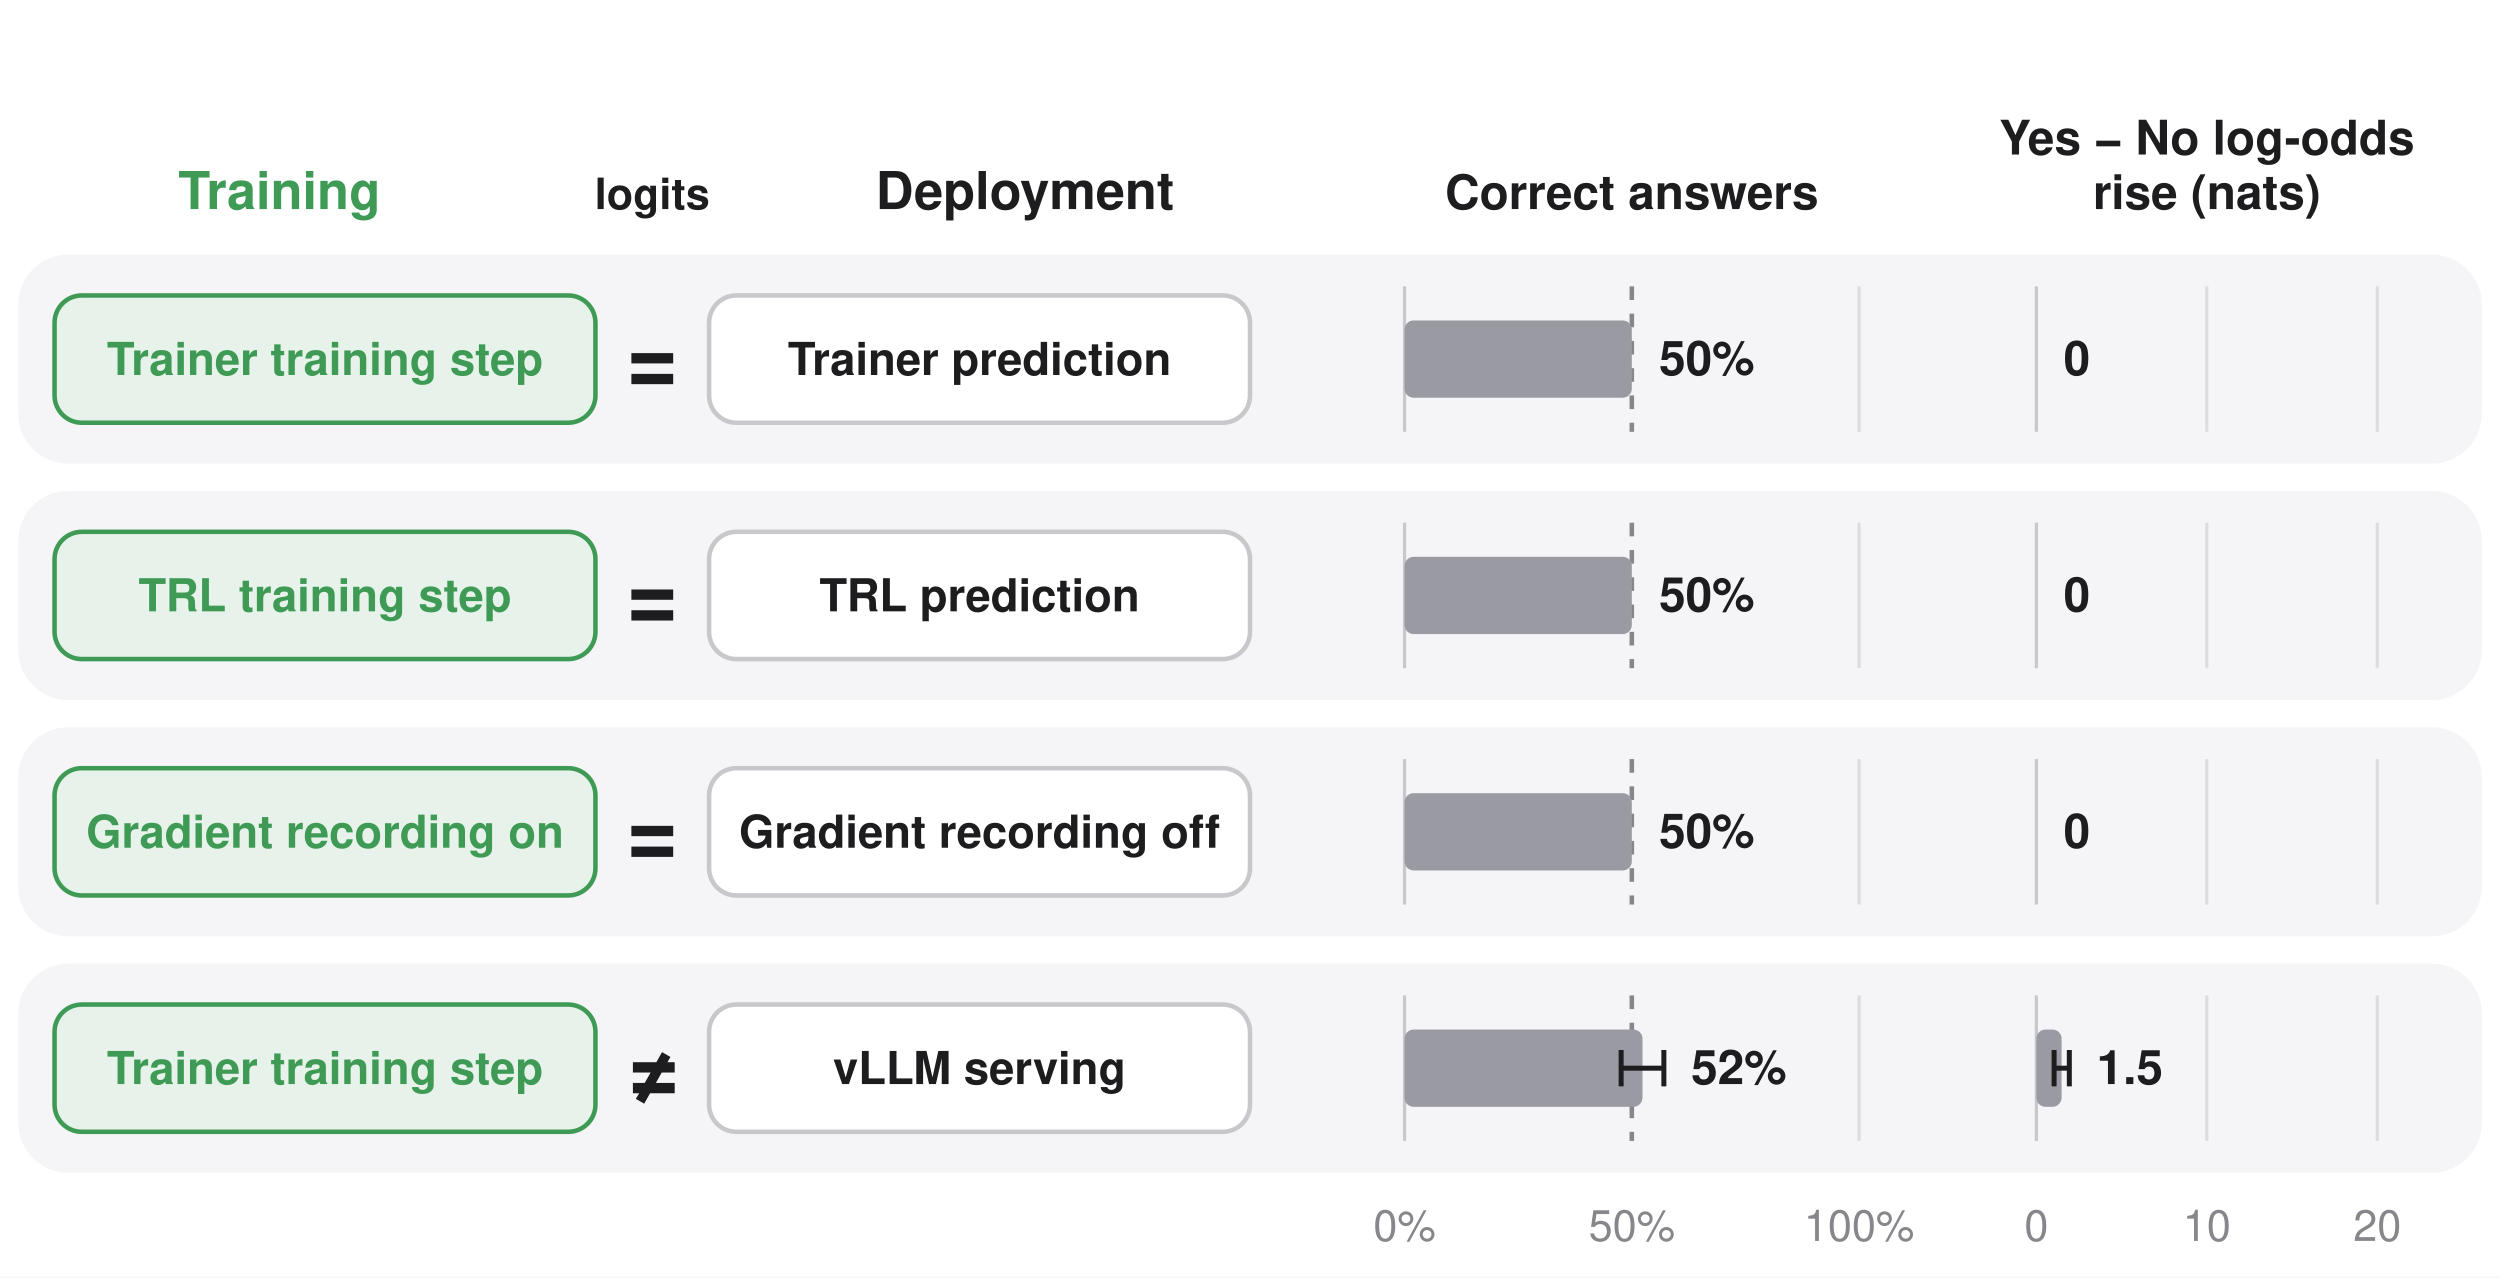
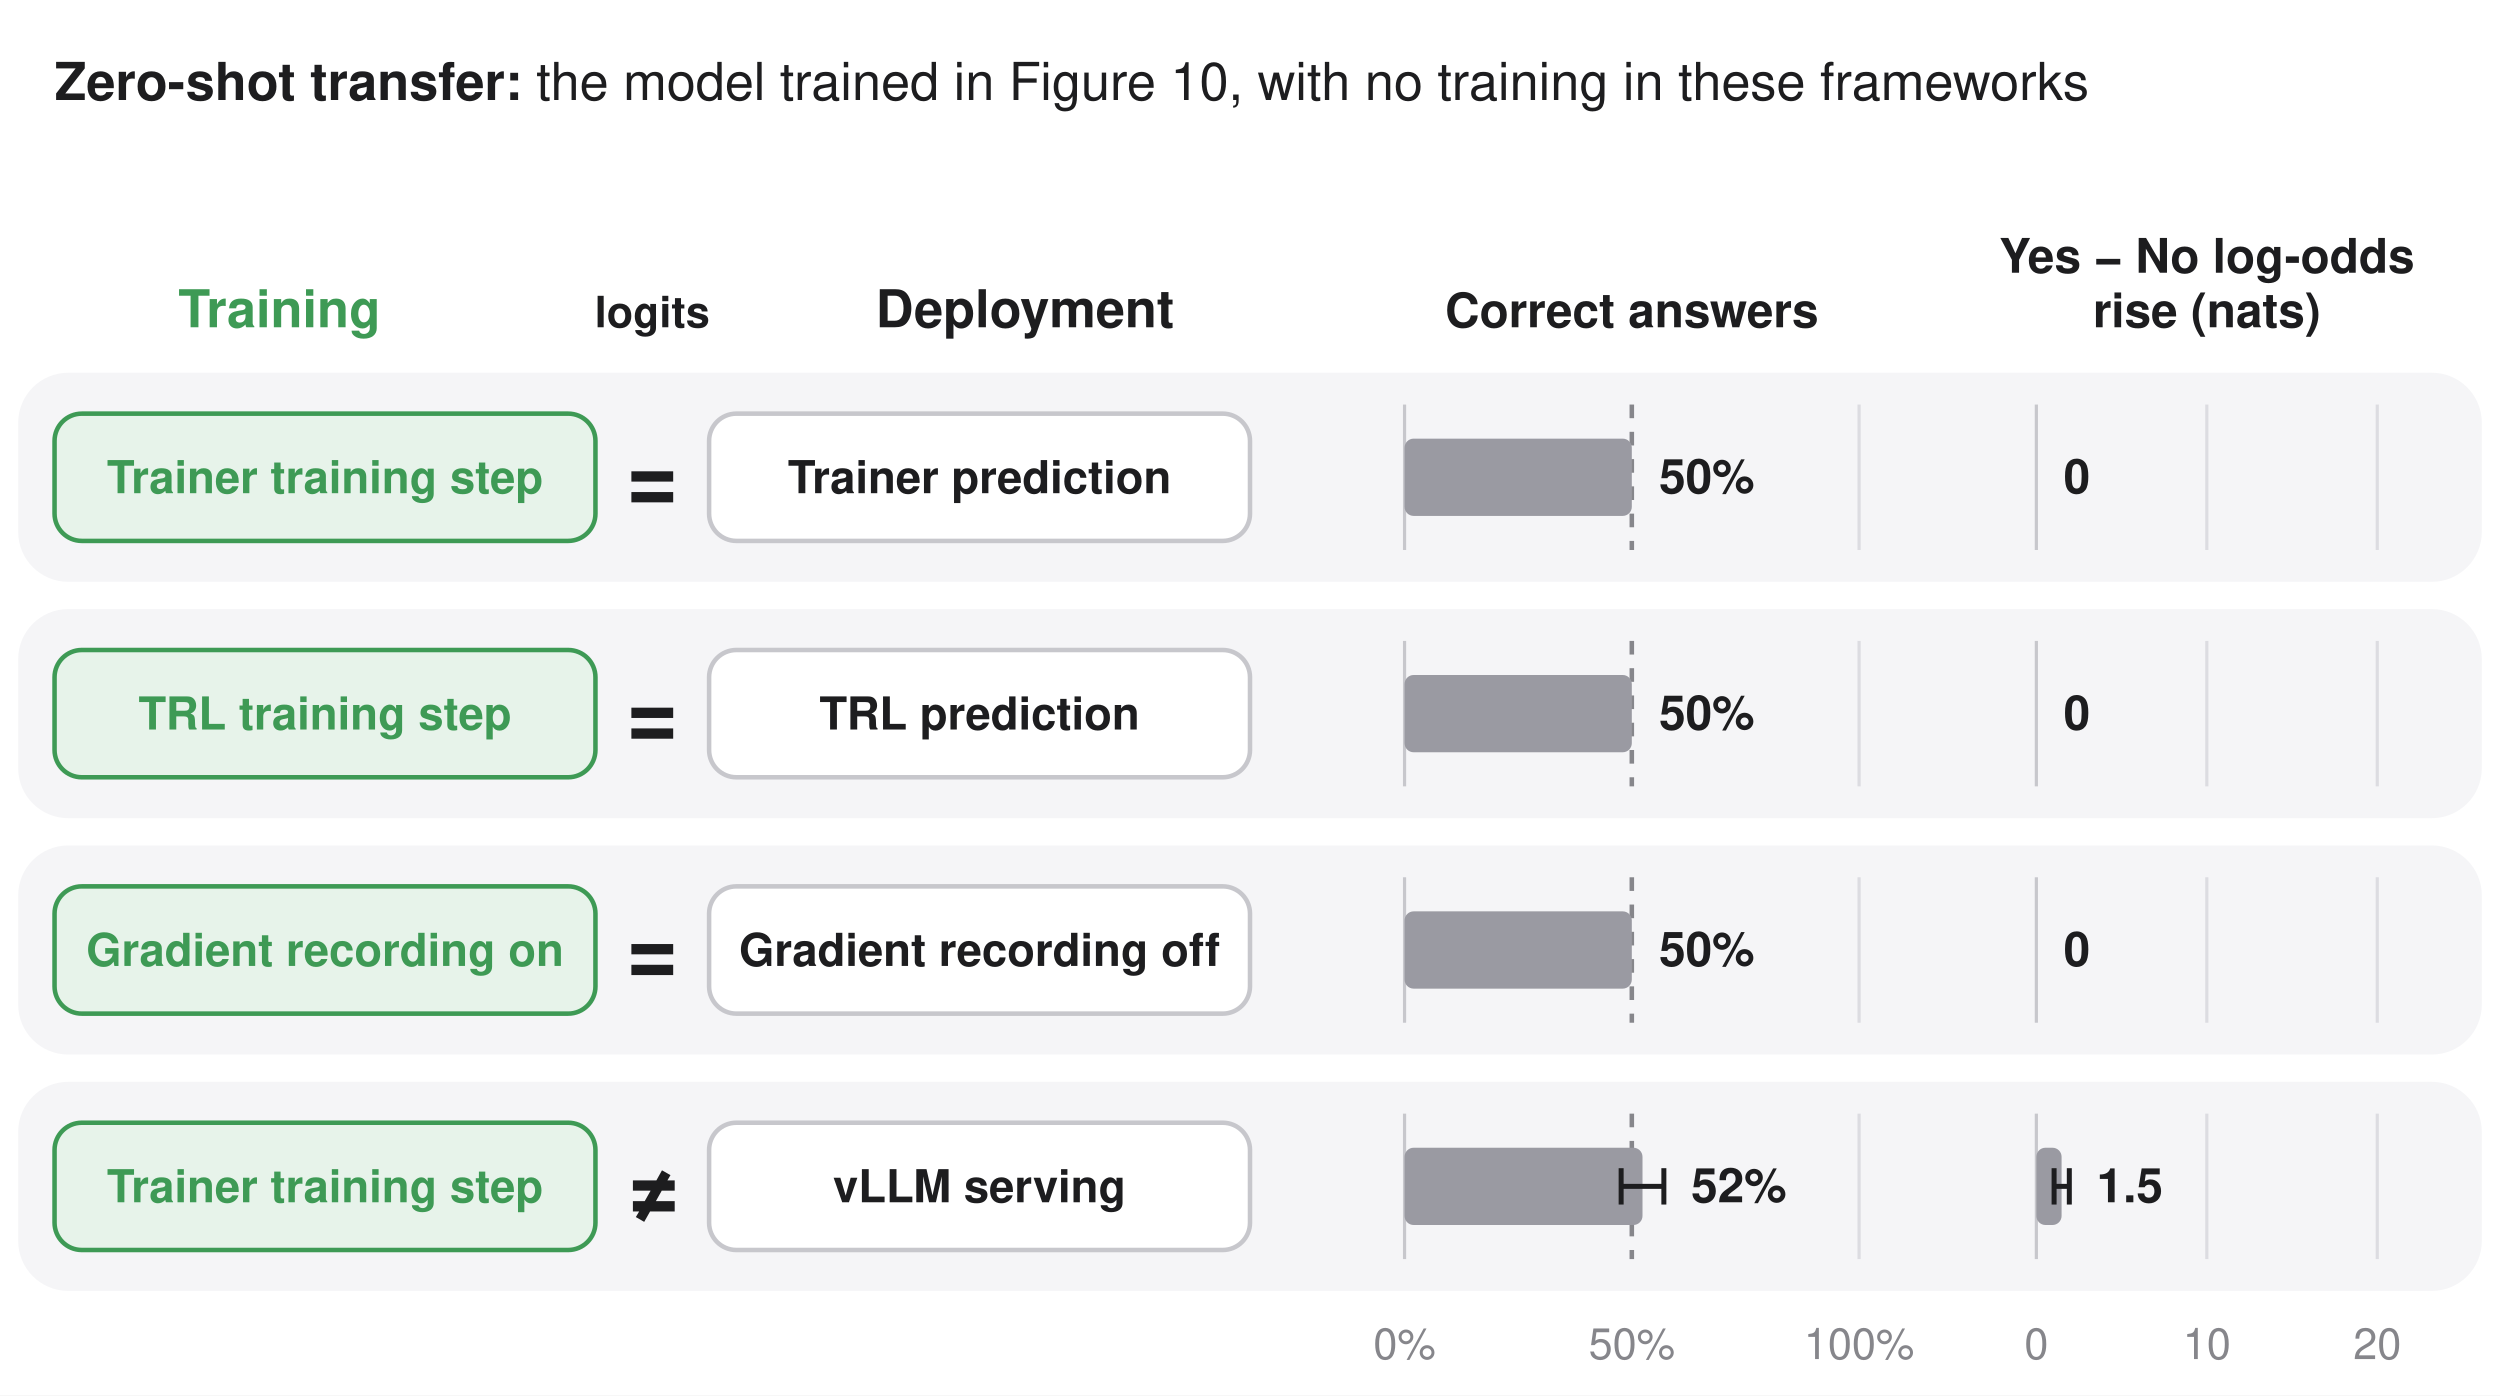
- <svg xmlns="http://www.w3.org/2000/svg" width="1100" height="562" viewBox="0 0 1100 562">
+ <svg xmlns="http://www.w3.org/2000/svg" width="1100" height="614" viewBox="0 0 1100 614">
  <defs>
    <filter id="shadow" x="-10%" y="-10%" width="120%" height="140%">
      <feGaussianBlur in="SourceAlpha" stdDeviation="7" />
      <feOffset dy="4" result="blur" />
      <feComponentTransfer>
        <feFuncA type="linear" slope="0.09" />
      </feComponentTransfer>
      <feMerge>
        <feMergeNode />
        <feMergeNode in="SourceGraphic" />
      </feMerge>
    </filter>
    <filter id="soft" x="-50%" y="-50%" width="200%" height="200%">
      <feGaussianBlur stdDeviation="6" />
    </filter>
  </defs>
  <rect width="100%" height="100%" fill="white" />
  <defs>
    <marker id="head-1D1D1F" viewBox="0 0 10 10" refX="8.5" refY="5" markerWidth="5.5" markerHeight="5.5" orient="auto">
      <path d="M0,0 L10,5 L0,10 z" fill="#1D1D1F" />
    </marker>
  </defs>
-   <text x="123.0" y="92.0" font-family="Helvetica Neue, Helvetica, Arial, sans-serif" font-size="23" font-weight="700" fill="#3E9A55" text-anchor="middle">Training</text>
-   <text x="451.0" y="92.0" font-family="Helvetica Neue, Helvetica, Arial, sans-serif" font-size="23" font-weight="700" fill="#1D1D1F" text-anchor="middle">Deployment</text>
-   <text x="287.0" y="92.0" font-family="Helvetica Neue, Helvetica, Arial, sans-serif" font-size="19" font-weight="700" fill="#1D1D1F" text-anchor="middle">logits</text>
-   <text x="718.0" y="92.0" font-family="Helvetica Neue, Helvetica, Arial, sans-serif" font-size="21" font-weight="700" fill="#1D1D1F" text-anchor="middle">Correct answers</text>
-   <text x="971.0" y="68.0" font-family="Helvetica Neue, Helvetica, Arial, sans-serif" font-size="21" font-weight="700" fill="#1D1D1F" text-anchor="middle">Yes − No log-odds</text>
-   <text x="971.0" y="92.0" font-family="Helvetica Neue, Helvetica, Arial, sans-serif" font-size="21" font-weight="700" fill="#1D1D1F" text-anchor="middle">rise (nats)</text>
-   <rect x="8" y="112" width="1084" height="92" rx="22" fill="#F5F5F7" />
-   <rect x="24.0" y="130.0" width="238.0" height="56.0" rx="12" fill="#E7F3EA" stroke="#3E9A55" stroke-width="2" />
-   <text x="143.0" y="165.0" font-family="Helvetica Neue, Helvetica, Arial, sans-serif" font-size="20" font-weight="700" fill="#3E9A55" text-anchor="middle">Trainer training step</text>
-   <rect x="312.0" y="130.0" width="238.0" height="56.0" rx="12" fill="white" stroke="#C7C7CC" stroke-width="2" />
-   <text x="431.0" y="165.0" font-family="Helvetica Neue, Helvetica, Arial, sans-serif" font-size="20" font-weight="700" fill="#1D1D1F" text-anchor="middle">Trainer prediction</text>
-   <text x="287.0" y="171.0" font-family="Helvetica Neue, Helvetica, Arial, sans-serif" font-size="38" font-weight="700" fill="#1D1D1F" text-anchor="middle">=</text>
-   <line x1="618.0" y1="126" x2="618.0" y2="190" stroke="#C7C7CC" stroke-width="1.4" />
-   <line x1="718.0" y1="126" x2="718.0" y2="190" stroke="#86868B" stroke-width="2" stroke-dasharray="6 6" />
-   <line x1="818.0" y1="126" x2="818.0" y2="190" stroke="#DCDCE1" stroke-width="1.4" />
-   <rect x="618" y="141.0" width="100.0" height="34" rx="4" fill="#9A9AA2" />
-   <text x="730.0" y="165.0" font-family="Helvetica Neue, Helvetica, Arial, sans-serif" font-size="21" font-weight="700" fill="#1D1D1F" text-anchor="start">50%</text>
-   <line x1="896.0" y1="126" x2="896.0" y2="190" stroke="#C7C7CC" stroke-width="1.4" />
-   <line x1="971.0" y1="126" x2="971.0" y2="190" stroke="#DCDCE1" stroke-width="1.4" />
-   <line x1="1046.0" y1="126" x2="1046.0" y2="190" stroke="#DCDCE1" stroke-width="1.4" />
-   <text x="908.0" y="165.0" font-family="Helvetica Neue, Helvetica, Arial, sans-serif" font-size="21" font-weight="700" fill="#1D1D1F" text-anchor="start">0</text>
-   <rect x="8" y="216" width="1084" height="92" rx="22" fill="#F5F5F7" />
-   <rect x="24.0" y="234.0" width="238.0" height="56.0" rx="12" fill="#E7F3EA" stroke="#3E9A55" stroke-width="2" />
-   <text x="143.0" y="269.0" font-family="Helvetica Neue, Helvetica, Arial, sans-serif" font-size="20" font-weight="700" fill="#3E9A55" text-anchor="middle">TRL training step</text>
-   <rect x="312.0" y="234.0" width="238.0" height="56.0" rx="12" fill="white" stroke="#C7C7CC" stroke-width="2" />
-   <text x="431.0" y="269.0" font-family="Helvetica Neue, Helvetica, Arial, sans-serif" font-size="20" font-weight="700" fill="#1D1D1F" text-anchor="middle">TRL prediction</text>
-   <text x="287.0" y="275.0" font-family="Helvetica Neue, Helvetica, Arial, sans-serif" font-size="38" font-weight="700" fill="#1D1D1F" text-anchor="middle">=</text>
-   <line x1="618.0" y1="230" x2="618.0" y2="294" stroke="#C7C7CC" stroke-width="1.4" />
-   <line x1="718.0" y1="230" x2="718.0" y2="294" stroke="#86868B" stroke-width="2" stroke-dasharray="6 6" />
-   <line x1="818.0" y1="230" x2="818.0" y2="294" stroke="#DCDCE1" stroke-width="1.4" />
-   <rect x="618" y="245.0" width="100.0" height="34" rx="4" fill="#9A9AA2" />
-   <text x="730.0" y="269.0" font-family="Helvetica Neue, Helvetica, Arial, sans-serif" font-size="21" font-weight="700" fill="#1D1D1F" text-anchor="start">50%</text>
-   <line x1="896.0" y1="230" x2="896.0" y2="294" stroke="#C7C7CC" stroke-width="1.4" />
-   <line x1="971.0" y1="230" x2="971.0" y2="294" stroke="#DCDCE1" stroke-width="1.4" />
-   <line x1="1046.0" y1="230" x2="1046.0" y2="294" stroke="#DCDCE1" stroke-width="1.4" />
-   <text x="908.0" y="269.0" font-family="Helvetica Neue, Helvetica, Arial, sans-serif" font-size="21" font-weight="700" fill="#1D1D1F" text-anchor="start">0</text>
-   <rect x="8" y="320" width="1084" height="92" rx="22" fill="#F5F5F7" />
-   <rect x="24.0" y="338.0" width="238.0" height="56.0" rx="12" fill="#E7F3EA" stroke="#3E9A55" stroke-width="2" />
-   <text x="143.0" y="373.0" font-family="Helvetica Neue, Helvetica, Arial, sans-serif" font-size="20" font-weight="700" fill="#3E9A55" text-anchor="middle">Gradient recording on</text>
-   <rect x="312.0" y="338.0" width="238.0" height="56.0" rx="12" fill="white" stroke="#C7C7CC" stroke-width="2" />
-   <text x="431.0" y="373.0" font-family="Helvetica Neue, Helvetica, Arial, sans-serif" font-size="20" font-weight="700" fill="#1D1D1F" text-anchor="middle">Gradient recording off</text>
-   <text x="287.0" y="379.0" font-family="Helvetica Neue, Helvetica, Arial, sans-serif" font-size="38" font-weight="700" fill="#1D1D1F" text-anchor="middle">=</text>
-   <line x1="618.0" y1="334" x2="618.0" y2="398" stroke="#C7C7CC" stroke-width="1.4" />
-   <line x1="718.0" y1="334" x2="718.0" y2="398" stroke="#86868B" stroke-width="2" stroke-dasharray="6 6" />
-   <line x1="818.0" y1="334" x2="818.0" y2="398" stroke="#DCDCE1" stroke-width="1.4" />
-   <rect x="618" y="349.0" width="100.0" height="34" rx="4" fill="#9A9AA2" />
-   <text x="730.0" y="373.0" font-family="Helvetica Neue, Helvetica, Arial, sans-serif" font-size="21" font-weight="700" fill="#1D1D1F" text-anchor="start">50%</text>
-   <line x1="896.0" y1="334" x2="896.0" y2="398" stroke="#C7C7CC" stroke-width="1.4" />
-   <line x1="971.0" y1="334" x2="971.0" y2="398" stroke="#DCDCE1" stroke-width="1.4" />
-   <line x1="1046.0" y1="334" x2="1046.0" y2="398" stroke="#DCDCE1" stroke-width="1.4" />
-   <text x="908.0" y="373.0" font-family="Helvetica Neue, Helvetica, Arial, sans-serif" font-size="21" font-weight="700" fill="#1D1D1F" text-anchor="start">0</text>
-   <rect x="8" y="424" width="1084" height="92" rx="22" fill="#F5F5F7" />
-   <rect x="24.0" y="442.0" width="238.0" height="56.0" rx="12" fill="#E7F3EA" stroke="#3E9A55" stroke-width="2" />
-   <text x="143.0" y="477.0" font-family="Helvetica Neue, Helvetica, Arial, sans-serif" font-size="20" font-weight="700" fill="#3E9A55" text-anchor="middle">Trainer training step</text>
-   <rect x="312.0" y="442.0" width="238.0" height="56.0" rx="12" fill="white" stroke="#C7C7CC" stroke-width="2" />
-   <text x="431.0" y="477.0" font-family="Helvetica Neue, Helvetica, Arial, sans-serif" font-size="20" font-weight="700" fill="#1D1D1F" text-anchor="middle">vLLM serving</text>
-   <text x="287.0" y="483.0" font-family="Helvetica Neue, Helvetica, Arial, sans-serif" font-size="38" font-weight="700" fill="#1D1D1F" text-anchor="middle">≠</text>
-   <line x1="618.0" y1="438" x2="618.0" y2="502" stroke="#C7C7CC" stroke-width="1.4" />
-   <line x1="718.0" y1="438" x2="718.0" y2="502" stroke="#86868B" stroke-width="2" stroke-dasharray="6 6" />
-   <line x1="818.0" y1="438" x2="818.0" y2="502" stroke="#DCDCE1" stroke-width="1.4" />
-   <rect x="618" y="453.0" width="104.7" height="34" rx="4" fill="#9A9AA2" />
-   <path d="M713.3 470.0H732.1M713.3 462.0V478.0M732.1 462.0V478.0" stroke="#1D1D1F" stroke-width="2.2" fill="none" />
-   <text x="744.1" y="477.0" font-family="Helvetica Neue, Helvetica, Arial, sans-serif" font-size="21" font-weight="700" fill="#1D1D1F" text-anchor="start">52%</text>
-   <line x1="896.0" y1="438" x2="896.0" y2="502" stroke="#C7C7CC" stroke-width="1.4" />
-   <line x1="971.0" y1="438" x2="971.0" y2="502" stroke="#DCDCE1" stroke-width="1.4" />
-   <line x1="1046.0" y1="438" x2="1046.0" y2="502" stroke="#DCDCE1" stroke-width="1.4" />
-   <rect x="896" y="453.0" width="11.1" height="34" rx="4" fill="#9A9AA2" />
-   <path d="M903.8 470.0H910.5M903.8 462.0V478.0M910.5 462.0V478.0" stroke="#1D1D1F" stroke-width="2.2" fill="none" />
-   <text x="922.5" y="477.0" font-family="Helvetica Neue, Helvetica, Arial, sans-serif" font-size="21" font-weight="700" fill="#1D1D1F" text-anchor="start">1.5</text>
-   <text x="618.0" y="546.0" font-family="Helvetica Neue, Helvetica, Arial, sans-serif" font-size="19" font-weight="400" fill="#86868B" text-anchor="middle">0%</text>
-   <text x="718.0" y="546.0" font-family="Helvetica Neue, Helvetica, Arial, sans-serif" font-size="19" font-weight="400" fill="#86868B" text-anchor="middle">50%</text>
-   <text x="818.0" y="546.0" font-family="Helvetica Neue, Helvetica, Arial, sans-serif" font-size="19" font-weight="400" fill="#86868B" text-anchor="middle">100%</text>
-   <text x="896.0" y="546.0" font-family="Helvetica Neue, Helvetica, Arial, sans-serif" font-size="19" font-weight="400" fill="#86868B" text-anchor="middle">0</text>
-   <text x="971.0" y="546.0" font-family="Helvetica Neue, Helvetica, Arial, sans-serif" font-size="19" font-weight="400" fill="#86868B" text-anchor="middle">10</text>
-   <text x="1046.0" y="546.0" font-family="Helvetica Neue, Helvetica, Arial, sans-serif" font-size="19" font-weight="400" fill="#86868B" text-anchor="middle">20</text>
+   <text x="24" y="44" font-family="Helvetica Neue, Helvetica, Arial, sans-serif" font-size="23" fill="#1D1D1F">
+     <tspan font-weight="700">Zero-shot transfer:</tspan> the model trained in Figure 10, with no training in these frameworks</text>
+   <text x="123.0" y="144.0" font-family="Helvetica Neue, Helvetica, Arial, sans-serif" font-size="23" font-weight="700" fill="#3E9A55" text-anchor="middle">Training</text>
+   <text x="451.0" y="144.0" font-family="Helvetica Neue, Helvetica, Arial, sans-serif" font-size="23" font-weight="700" fill="#1D1D1F" text-anchor="middle">Deployment</text>
+   <text x="287.0" y="144.0" font-family="Helvetica Neue, Helvetica, Arial, sans-serif" font-size="19" font-weight="700" fill="#1D1D1F" text-anchor="middle">logits</text>
+   <text x="718.0" y="144.0" font-family="Helvetica Neue, Helvetica, Arial, sans-serif" font-size="21" font-weight="700" fill="#1D1D1F" text-anchor="middle">Correct answers</text>
+   <text x="971.0" y="120.0" font-family="Helvetica Neue, Helvetica, Arial, sans-serif" font-size="21" font-weight="700" fill="#1D1D1F" text-anchor="middle">Yes − No log-odds</text>
+   <text x="971.0" y="144.0" font-family="Helvetica Neue, Helvetica, Arial, sans-serif" font-size="21" font-weight="700" fill="#1D1D1F" text-anchor="middle">rise (nats)</text>
+   <rect x="8" y="164" width="1084" height="92" rx="22" fill="#F5F5F7" />
+   <rect x="24.0" y="182.0" width="238.0" height="56.0" rx="12" fill="#E7F3EA" stroke="#3E9A55" stroke-width="2" />
+   <text x="143.0" y="217.0" font-family="Helvetica Neue, Helvetica, Arial, sans-serif" font-size="20" font-weight="700" fill="#3E9A55" text-anchor="middle">Trainer training step</text>
+   <rect x="312.0" y="182.0" width="238.0" height="56.0" rx="12" fill="white" stroke="#C7C7CC" stroke-width="2" />
+   <text x="431.0" y="217.0" font-family="Helvetica Neue, Helvetica, Arial, sans-serif" font-size="20" font-weight="700" fill="#1D1D1F" text-anchor="middle">Trainer prediction</text>
+   <text x="287.0" y="223.0" font-family="Helvetica Neue, Helvetica, Arial, sans-serif" font-size="38" font-weight="700" fill="#1D1D1F" text-anchor="middle">=</text>
+   <line x1="618.0" y1="178" x2="618.0" y2="242" stroke="#C7C7CC" stroke-width="1.4" />
+   <line x1="718.0" y1="178" x2="718.0" y2="242" stroke="#86868B" stroke-width="2" stroke-dasharray="6 6" />
+   <line x1="818.0" y1="178" x2="818.0" y2="242" stroke="#DCDCE1" stroke-width="1.4" />
+   <rect x="618" y="193.0" width="100.0" height="34" rx="4" fill="#9A9AA2" />
+   <text x="730.0" y="217.0" font-family="Helvetica Neue, Helvetica, Arial, sans-serif" font-size="21" font-weight="700" fill="#1D1D1F" text-anchor="start">50%</text>
+   <line x1="896.0" y1="178" x2="896.0" y2="242" stroke="#C7C7CC" stroke-width="1.4" />
+   <line x1="971.0" y1="178" x2="971.0" y2="242" stroke="#DCDCE1" stroke-width="1.4" />
+   <line x1="1046.0" y1="178" x2="1046.0" y2="242" stroke="#DCDCE1" stroke-width="1.4" />
+   <text x="908.0" y="217.0" font-family="Helvetica Neue, Helvetica, Arial, sans-serif" font-size="21" font-weight="700" fill="#1D1D1F" text-anchor="start">0</text>
+   <rect x="8" y="268" width="1084" height="92" rx="22" fill="#F5F5F7" />
+   <rect x="24.0" y="286.0" width="238.0" height="56.0" rx="12" fill="#E7F3EA" stroke="#3E9A55" stroke-width="2" />
+   <text x="143.0" y="321.0" font-family="Helvetica Neue, Helvetica, Arial, sans-serif" font-size="20" font-weight="700" fill="#3E9A55" text-anchor="middle">TRL training step</text>
+   <rect x="312.0" y="286.0" width="238.0" height="56.0" rx="12" fill="white" stroke="#C7C7CC" stroke-width="2" />
+   <text x="431.0" y="321.0" font-family="Helvetica Neue, Helvetica, Arial, sans-serif" font-size="20" font-weight="700" fill="#1D1D1F" text-anchor="middle">TRL prediction</text>
+   <text x="287.0" y="327.0" font-family="Helvetica Neue, Helvetica, Arial, sans-serif" font-size="38" font-weight="700" fill="#1D1D1F" text-anchor="middle">=</text>
+   <line x1="618.0" y1="282" x2="618.0" y2="346" stroke="#C7C7CC" stroke-width="1.4" />
+   <line x1="718.0" y1="282" x2="718.0" y2="346" stroke="#86868B" stroke-width="2" stroke-dasharray="6 6" />
+   <line x1="818.0" y1="282" x2="818.0" y2="346" stroke="#DCDCE1" stroke-width="1.4" />
+   <rect x="618" y="297.0" width="100.0" height="34" rx="4" fill="#9A9AA2" />
+   <text x="730.0" y="321.0" font-family="Helvetica Neue, Helvetica, Arial, sans-serif" font-size="21" font-weight="700" fill="#1D1D1F" text-anchor="start">50%</text>
+   <line x1="896.0" y1="282" x2="896.0" y2="346" stroke="#C7C7CC" stroke-width="1.4" />
+   <line x1="971.0" y1="282" x2="971.0" y2="346" stroke="#DCDCE1" stroke-width="1.4" />
+   <line x1="1046.0" y1="282" x2="1046.0" y2="346" stroke="#DCDCE1" stroke-width="1.4" />
+   <text x="908.0" y="321.0" font-family="Helvetica Neue, Helvetica, Arial, sans-serif" font-size="21" font-weight="700" fill="#1D1D1F" text-anchor="start">0</text>
+   <rect x="8" y="372" width="1084" height="92" rx="22" fill="#F5F5F7" />
+   <rect x="24.0" y="390.0" width="238.0" height="56.0" rx="12" fill="#E7F3EA" stroke="#3E9A55" stroke-width="2" />
+   <text x="143.0" y="425.0" font-family="Helvetica Neue, Helvetica, Arial, sans-serif" font-size="20" font-weight="700" fill="#3E9A55" text-anchor="middle">Gradient recording on</text>
+   <rect x="312.0" y="390.0" width="238.0" height="56.0" rx="12" fill="white" stroke="#C7C7CC" stroke-width="2" />
+   <text x="431.0" y="425.0" font-family="Helvetica Neue, Helvetica, Arial, sans-serif" font-size="20" font-weight="700" fill="#1D1D1F" text-anchor="middle">Gradient recording off</text>
+   <text x="287.0" y="431.0" font-family="Helvetica Neue, Helvetica, Arial, sans-serif" font-size="38" font-weight="700" fill="#1D1D1F" text-anchor="middle">=</text>
+   <line x1="618.0" y1="386" x2="618.0" y2="450" stroke="#C7C7CC" stroke-width="1.4" />
+   <line x1="718.0" y1="386" x2="718.0" y2="450" stroke="#86868B" stroke-width="2" stroke-dasharray="6 6" />
+   <line x1="818.0" y1="386" x2="818.0" y2="450" stroke="#DCDCE1" stroke-width="1.4" />
+   <rect x="618" y="401.0" width="100.0" height="34" rx="4" fill="#9A9AA2" />
+   <text x="730.0" y="425.0" font-family="Helvetica Neue, Helvetica, Arial, sans-serif" font-size="21" font-weight="700" fill="#1D1D1F" text-anchor="start">50%</text>
+   <line x1="896.0" y1="386" x2="896.0" y2="450" stroke="#C7C7CC" stroke-width="1.4" />
+   <line x1="971.0" y1="386" x2="971.0" y2="450" stroke="#DCDCE1" stroke-width="1.4" />
+   <line x1="1046.0" y1="386" x2="1046.0" y2="450" stroke="#DCDCE1" stroke-width="1.4" />
+   <text x="908.0" y="425.0" font-family="Helvetica Neue, Helvetica, Arial, sans-serif" font-size="21" font-weight="700" fill="#1D1D1F" text-anchor="start">0</text>
+   <rect x="8" y="476" width="1084" height="92" rx="22" fill="#F5F5F7" />
+   <rect x="24.0" y="494.0" width="238.0" height="56.0" rx="12" fill="#E7F3EA" stroke="#3E9A55" stroke-width="2" />
+   <text x="143.0" y="529.0" font-family="Helvetica Neue, Helvetica, Arial, sans-serif" font-size="20" font-weight="700" fill="#3E9A55" text-anchor="middle">Trainer training step</text>
+   <rect x="312.0" y="494.0" width="238.0" height="56.0" rx="12" fill="white" stroke="#C7C7CC" stroke-width="2" />
+   <text x="431.0" y="529.0" font-family="Helvetica Neue, Helvetica, Arial, sans-serif" font-size="20" font-weight="700" fill="#1D1D1F" text-anchor="middle">vLLM serving</text>
+   <text x="287.0" y="535.0" font-family="Helvetica Neue, Helvetica, Arial, sans-serif" font-size="38" font-weight="700" fill="#1D1D1F" text-anchor="middle">≠</text>
+   <line x1="618.0" y1="490" x2="618.0" y2="554" stroke="#C7C7CC" stroke-width="1.4" />
+   <line x1="718.0" y1="490" x2="718.0" y2="554" stroke="#86868B" stroke-width="2" stroke-dasharray="6 6" />
+   <line x1="818.0" y1="490" x2="818.0" y2="554" stroke="#DCDCE1" stroke-width="1.4" />
+   <rect x="618" y="505.0" width="104.7" height="34" rx="4" fill="#9A9AA2" />
+   <path d="M713.3 522.0H732.1M713.3 514.0V530.0M732.1 514.0V530.0" stroke="#1D1D1F" stroke-width="2.2" fill="none" />
+   <text x="744.1" y="529.0" font-family="Helvetica Neue, Helvetica, Arial, sans-serif" font-size="21" font-weight="700" fill="#1D1D1F" text-anchor="start">52%</text>
+   <line x1="896.0" y1="490" x2="896.0" y2="554" stroke="#C7C7CC" stroke-width="1.4" />
+   <line x1="971.0" y1="490" x2="971.0" y2="554" stroke="#DCDCE1" stroke-width="1.4" />
+   <line x1="1046.0" y1="490" x2="1046.0" y2="554" stroke="#DCDCE1" stroke-width="1.4" />
+   <rect x="896" y="505.0" width="11.1" height="34" rx="4" fill="#9A9AA2" />
+   <path d="M903.8 522.0H910.5M903.8 514.0V530.0M910.5 514.0V530.0" stroke="#1D1D1F" stroke-width="2.2" fill="none" />
+   <text x="922.5" y="529.0" font-family="Helvetica Neue, Helvetica, Arial, sans-serif" font-size="21" font-weight="700" fill="#1D1D1F" text-anchor="start">1.5</text>
+   <text x="618.0" y="598.0" font-family="Helvetica Neue, Helvetica, Arial, sans-serif" font-size="19" font-weight="400" fill="#86868B" text-anchor="middle">0%</text>
+   <text x="718.0" y="598.0" font-family="Helvetica Neue, Helvetica, Arial, sans-serif" font-size="19" font-weight="400" fill="#86868B" text-anchor="middle">50%</text>
+   <text x="818.0" y="598.0" font-family="Helvetica Neue, Helvetica, Arial, sans-serif" font-size="19" font-weight="400" fill="#86868B" text-anchor="middle">100%</text>
+   <text x="896.0" y="598.0" font-family="Helvetica Neue, Helvetica, Arial, sans-serif" font-size="19" font-weight="400" fill="#86868B" text-anchor="middle">0</text>
+   <text x="971.0" y="598.0" font-family="Helvetica Neue, Helvetica, Arial, sans-serif" font-size="19" font-weight="400" fill="#86868B" text-anchor="middle">10</text>
+   <text x="1046.0" y="598.0" font-family="Helvetica Neue, Helvetica, Arial, sans-serif" font-size="19" font-weight="400" fill="#86868B" text-anchor="middle">20</text>
</svg>
